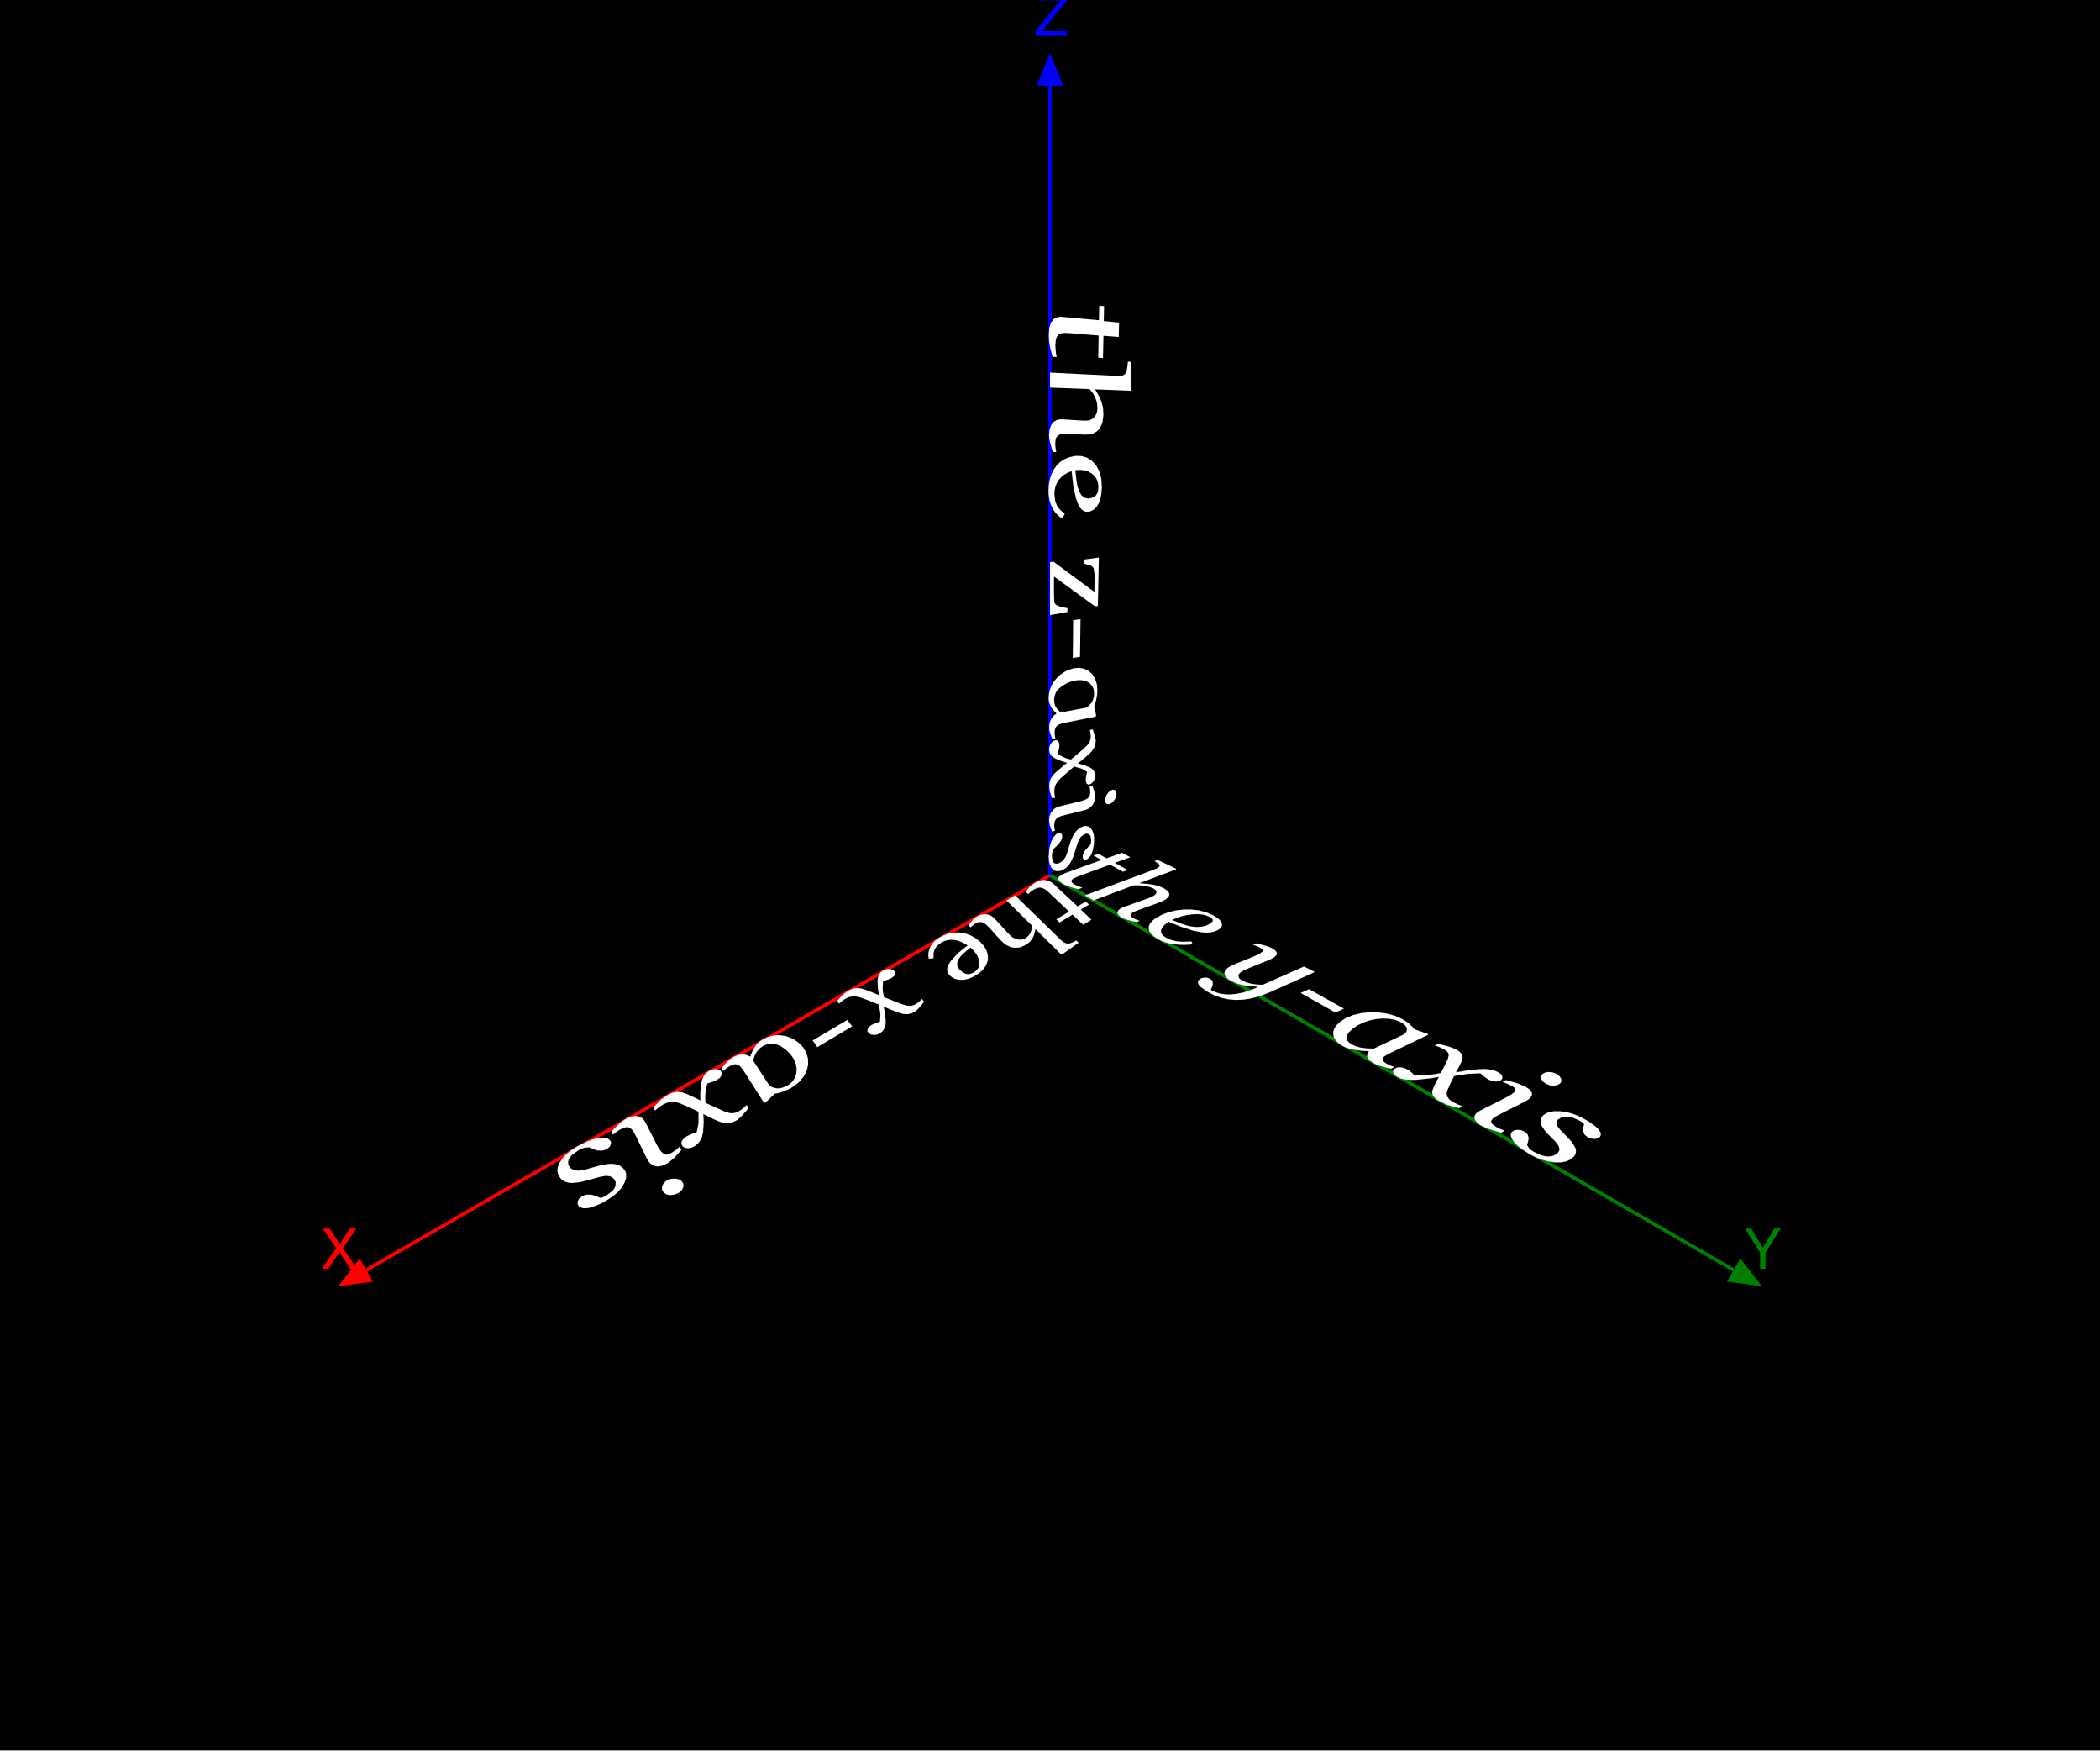
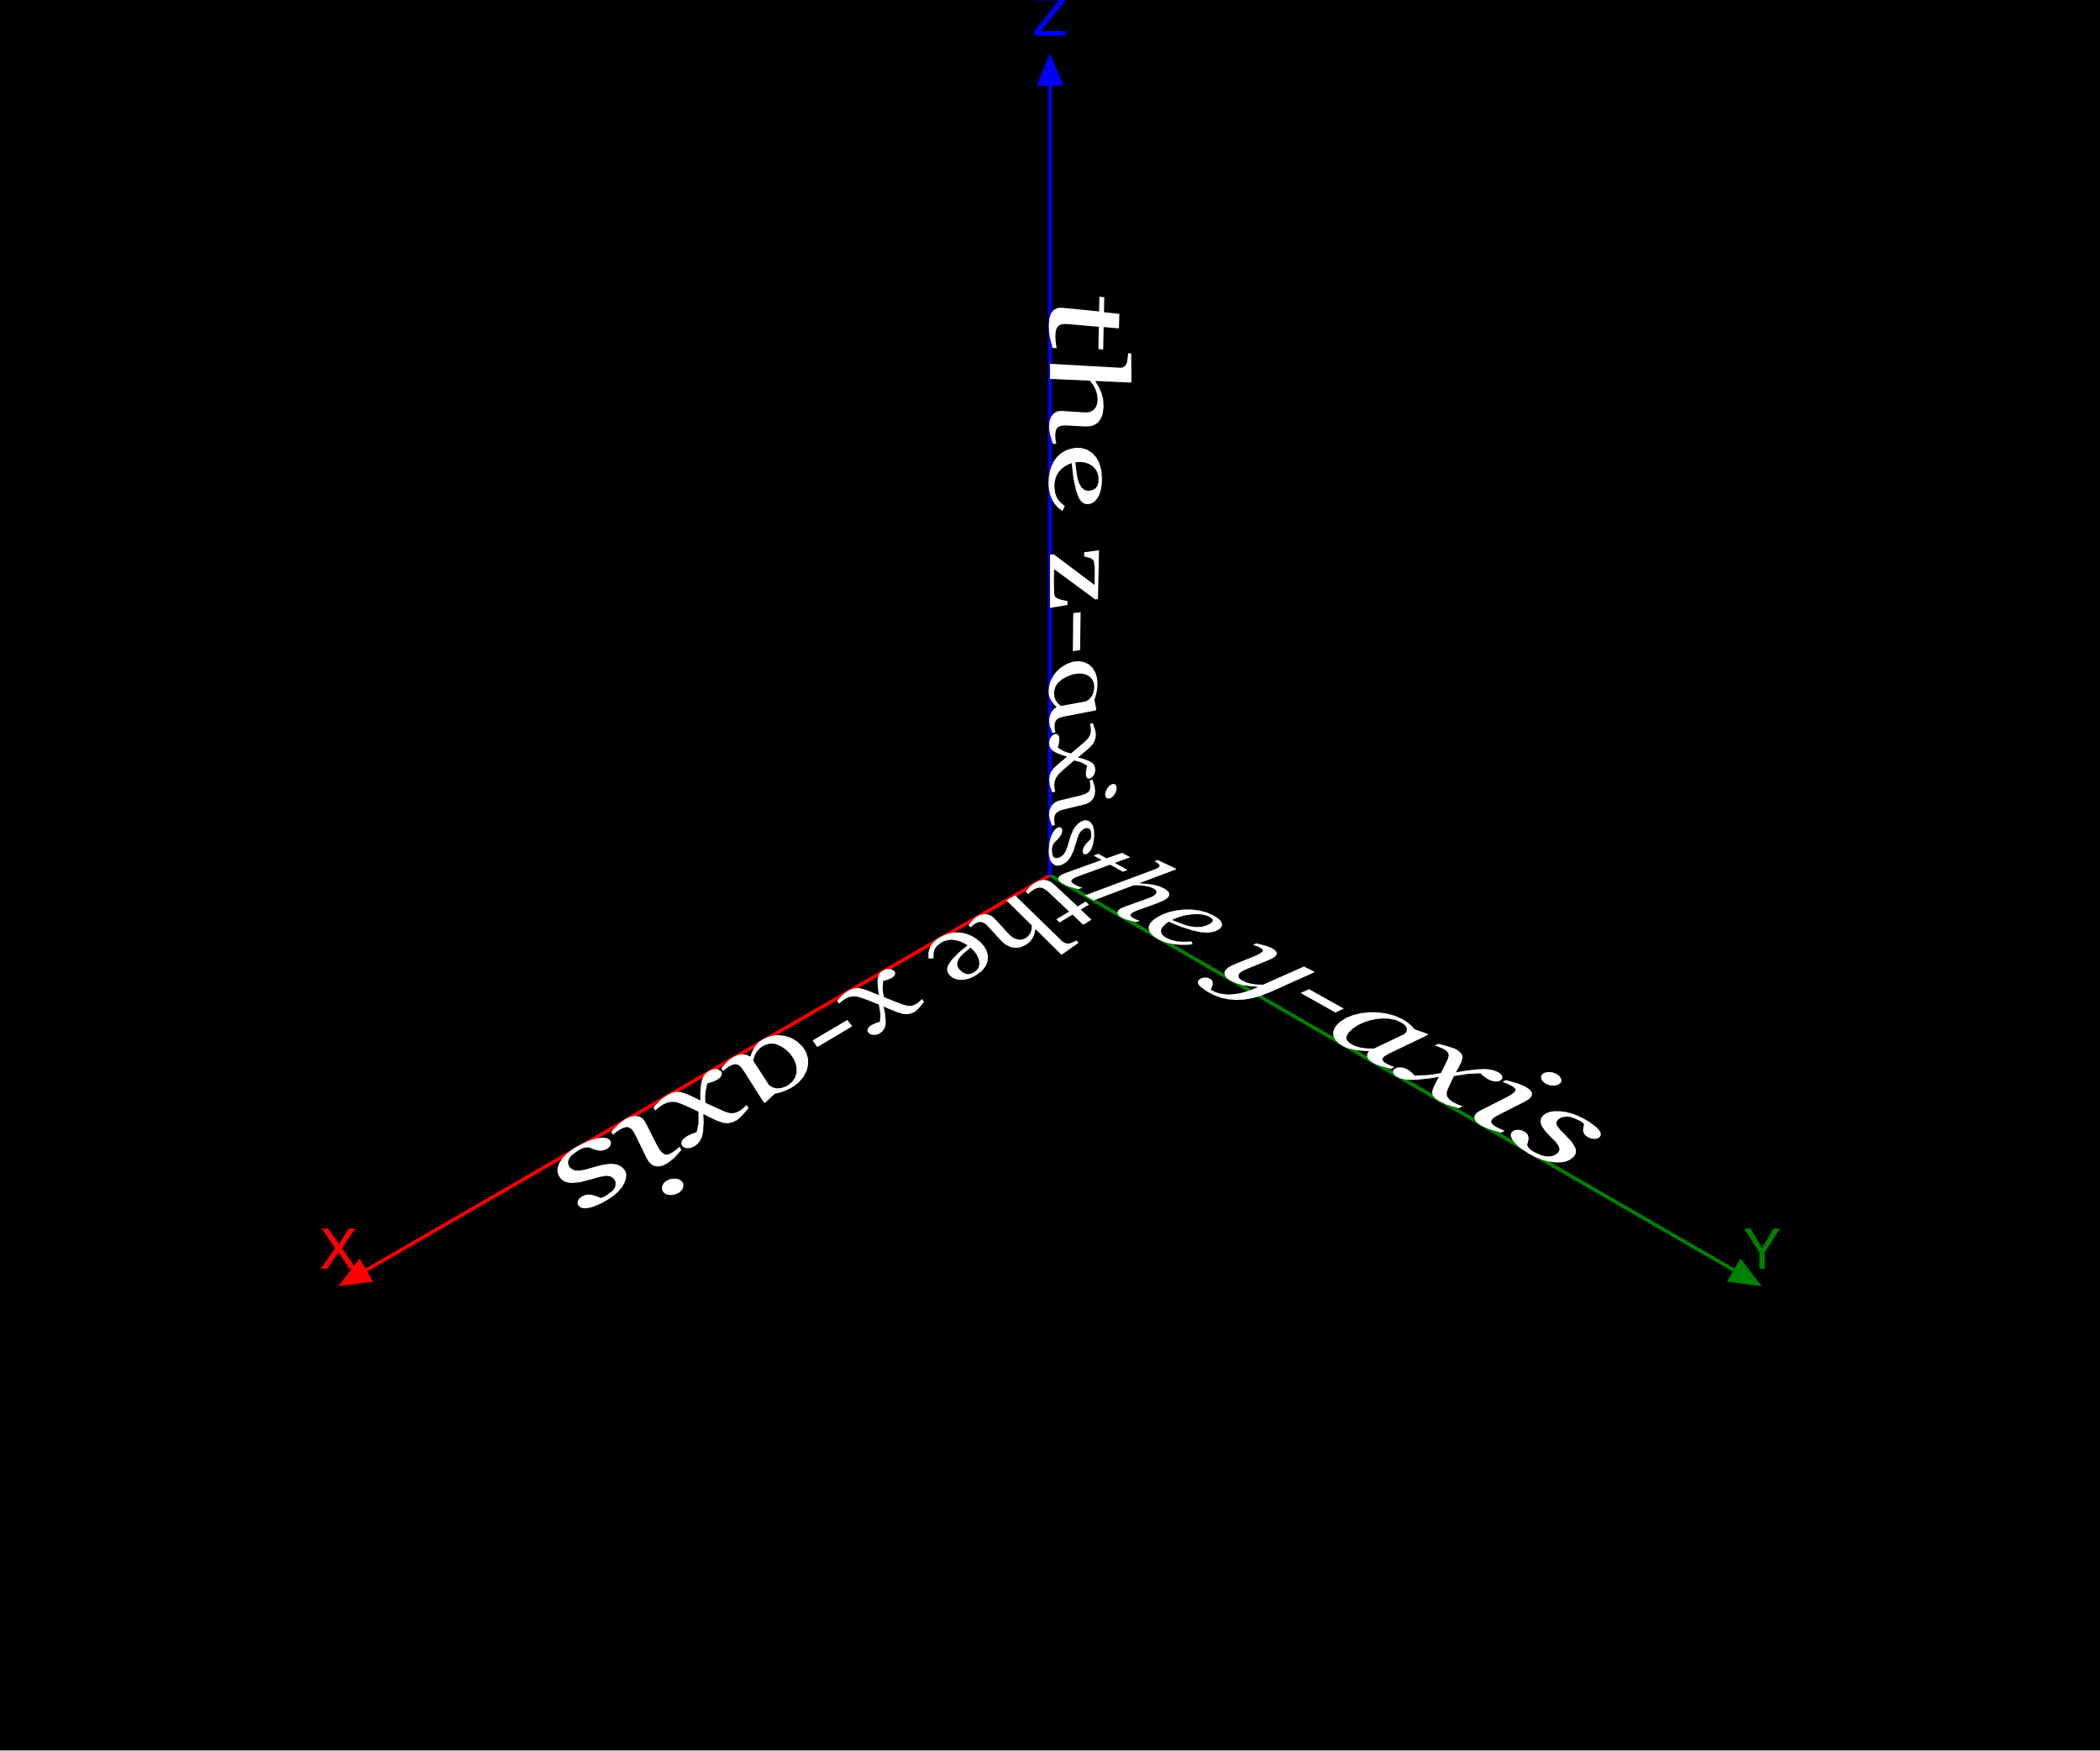
<svg xmlns="http://www.w3.org/2000/svg" xmlns:xlink="http://www.w3.org/1999/xlink" width="600pt" height="500pt" viewBox="0 0 600 500" version="1.1">
  <defs>
    <g>
      <symbol overflow="visible" id="glyph0-0">
        <path style="stroke:none;" d="M 0.516 0 L 0.516 -11.477 L 9.625 -11.477 L 9.625 0 Z M 8.188 -1.438 L 8.188 -10.039 L 1.953 -10.039 L 1.953 -1.438 Z M 8.188 -1.438 " />
      </symbol>
      <symbol overflow="visible" id="glyph0-1">
        <path style="stroke:none;" d="M 2.203 0 L 0.328 0 L 4.438 -5.883 L 0.586 -11.477 L 2.531 -11.477 L 5.461 -7.086 L 8.367 -11.477 L 10.219 -11.477 L 6.367 -5.883 L 10.406 0 L 8.477 0 L 5.383 -4.719 Z M 2.203 0 " />
      </symbol>
      <symbol overflow="visible" id="glyph0-2">
        <path style="stroke:none;" d="M 0.328 -11.477 L 2.141 -11.477 L 5.438 -5.961 L 8.734 -11.477 L 10.555 -11.477 L 6.219 -4.625 L 6.219 0 L 4.664 0 L 4.664 -4.625 Z M 0.328 -11.477 " />
      </symbol>
      <symbol overflow="visible" id="glyph0-3">
        <path style="stroke:none;" d="M 0.367 -1.289 L 7.406 -10.109 L 0.883 -10.109 L 0.883 -11.477 L 9.406 -11.477 L 9.406 -10.141 L 2.328 -1.367 L 9.406 -1.367 L 9.406 0 L 0.367 0 Z M 0.367 -1.289 " />
      </symbol>
    </g>
  </defs>
  <g id="surface90">
    <rect x="0" y="0" width="600" height="500" style="fill:rgb(0%,0%,0%);fill-opacity:1;stroke:none;" />
    <path style="fill:none;stroke-width:1;stroke-linecap:butt;stroke-linejoin:miter;stroke:rgb(100%,0%,0%);stroke-opacity:1;stroke-miterlimit:10;" d="M 300 250 L 104.664 362.777 " />
    <path style=" stroke:none;fill-rule:nonzero;fill:rgb(100%,0%,0%);fill-opacity:1;" d="M 106.578 366.094 L 96.66 367.398 L 102.75 359.465 " />
    <g style="fill:rgb(100%,0%,0%);fill-opacity:1;">
-       <use xlink:href="#glyph0-1" x="91.623" y="362.397" />
+       <use xlink:href="#glyph0-1" x="91.326" y="362.397" />
    </g>
    <path style="fill:none;stroke-width:1;stroke-linecap:butt;stroke-linejoin:miter;stroke:rgb(0%,50.196%,0%);stroke-opacity:1;stroke-miterlimit:10;" d="M 300 250 L 495.336 362.777 " />
    <path style=" stroke:none;fill-rule:nonzero;fill:rgb(0%,50.196%,0%);fill-opacity:1;" d="M 497.25 359.465 L 503.34 367.398 L 493.422 366.094 " />
    <g style="fill:rgb(0%,50.196%,0%);fill-opacity:1;">
-       <use xlink:href="#glyph0-2" x="498.225" y="362.397" />
+       <use xlink:href="#glyph0-2" x="498.002" y="362.397" />
    </g>
    <path style="fill:none;stroke-width:1;stroke-linecap:butt;stroke-linejoin:miter;stroke:rgb(0%,0%,100%);stroke-opacity:1;stroke-miterlimit:10;" d="M 300 250 L 300 24.445 " />
    <path style=" stroke:none;fill-rule:nonzero;fill:rgb(0%,0%,100%);fill-opacity:1;" d="M 296.172 24.445 L 300 15.207 L 303.828 24.445 " />
    <g style="fill:rgb(0%,0%,100%);fill-opacity:1;">
-       <use xlink:href="#glyph0-3" x="295.48" y="10.205" />
+       <use xlink:href="#glyph0-3" x="295.113" y="10.205" />
    </g>
    <path style=" stroke:none;fill-rule:nonzero;fill:rgb(100%,100%,100%);fill-opacity:1;" d="M 295.836 252.094 L 297.027 251.551 L 298.125 251.344 L 299.148 251.445 L 300.102 251.84 L 300.625 252.188 L 301.121 252.594 L 307.895 258.906 L 310.188 257.516 L 311.141 258.387 L 308.793 259.816 L 311.852 262.707 L 309.5 264.16 L 306.422 261.258 L 302.738 263.496 L 301.801 262.594 L 305.449 260.387 L 299.855 255.105 L 299.102 254.434 L 298.395 253.93 L 297.699 253.621 L 297.004 253.527 L 296.258 253.676 L 295.379 254.086 L 294.508 254.691 L 293.762 255.375 L 293.047 254.688 L 294.184 253.336 L 294.883 252.715 Z M 277.316 264.895 L 276.711 264.25 L 278 262.695 L 278.543 262.191 L 279.191 261.754 L 280.297 261.277 L 281.375 261.125 L 282.387 261.258 L 283.238 261.625 L 283.809 262.047 L 284.434 262.652 L 287.941 266.488 L 288.73 267.277 L 289.383 267.797 L 290.297 268.23 L 291.234 268.414 L 292.18 268.324 L 293.066 267.945 L 293.848 267.305 L 294.418 266.457 L 294.754 265.457 L 294.812 264.355 L 287.547 257.191 L 290.027 255.758 L 303.043 268.438 L 303.465 268.836 L 303.883 269.148 L 304.809 269.516 L 305.672 269.477 L 306.539 269.141 L 307.52 268.648 L 308.176 269.277 L 303.473 272.625 L 303.129 272.582 L 295.898 265.434 L 295.844 265.469 L 295.5 266.871 L 295.012 268.023 L 294.258 269.016 L 293.051 269.926 L 291.676 270.531 L 290.961 270.68 L 290.219 270.727 L 289.496 270.672 L 288.797 270.523 L 287.516 269.949 L 286.742 269.363 L 285.785 268.453 L 282.758 265.105 L 282.043 264.367 L 281.336 263.773 L 280.637 263.438 L 279.992 263.348 L 279.34 263.488 L 278.59 263.844 L 277.906 264.34 Z M 272.023 279.172 L 271.41 278.676 L 270.969 278.141 L 270.707 277.57 L 270.605 276.961 L 270.688 276.312 L 270.922 275.637 L 271.871 274.203 L 273.895 272.109 L 276.461 270.027 L 275.449 269.43 L 274.449 268.977 L 273.473 268.66 L 272.504 268.484 L 271.574 268.453 L 270.668 268.566 L 269.805 268.824 L 268.961 269.227 L 267.758 270.125 L 267.031 271.141 L 266.723 272.316 L 266.73 273.711 L 265.348 273.84 L 265.242 272.973 L 265.277 272.121 L 265.469 271.281 L 265.797 270.457 L 266.281 269.68 L 266.891 268.965 L 267.633 268.324 L 268.488 267.754 L 269.773 267.113 L 271.055 266.664 L 272.34 266.406 L 273.625 266.332 L 274.914 266.445 L 276.156 266.742 L 277.383 267.223 L 278.566 267.887 L 280.035 269 L 281.148 270.234 L 281.906 271.582 L 282.273 273.012 L 282.215 274.449 L 281.664 275.895 L 280.605 277.27 L 278.977 278.5 L 277.941 279.066 L 276.945 279.492 L 275.98 279.762 L 275.047 279.887 L 274.184 279.879 L 273.383 279.758 L 272.668 279.52 Z M 275.078 277.75 L 276.059 278.203 L 276.918 278.25 L 277.676 278.043 L 278.316 277.707 L 279.074 277.109 L 279.559 276.395 L 279.801 275.555 L 279.777 274.598 L 279.516 273.594 L 279.008 272.602 L 278.27 271.629 L 277.289 270.668 L 275.387 272.258 L 274.504 273.137 L 273.902 273.934 L 273.492 274.992 L 273.547 275.977 L 274.082 276.895 Z M 248.316 295.199 L 247.84 294.59 L 247.883 293.938 L 248.324 293.305 L 248.992 292.781 L 250.227 292.219 L 251.426 291.809 L 251.551 289.664 L 251.102 286.961 L 248.32 285.84 L 245.93 284.957 L 244.848 284.676 L 243.742 284.602 L 242.652 284.785 L 241.574 285.258 L 240.594 285.934 L 239.727 286.68 L 239.188 285.891 L 240.855 284.062 L 242.375 282.988 L 243.496 282.477 L 244.609 282.227 L 245.887 282.297 L 247.441 282.762 L 249.516 283.59 L 251.168 284.27 L 250.852 282.488 L 250.711 280.367 L 250.82 279.273 L 251.113 278.418 L 251.617 277.754 L 252.324 277.219 L 253.074 276.898 L 253.855 276.777 L 254.629 276.863 L 255.293 277.184 L 255.715 277.652 L 255.77 278.219 L 255.438 278.824 L 254.676 279.402 L 253.57 279.863 L 252.312 280.238 L 252.184 282.168 L 252.285 283.469 L 252.586 284.836 L 255.262 285.906 L 257.887 286.902 L 259.207 287.266 L 260.199 287.32 L 261.039 287.113 L 261.859 286.715 L 262.711 286.062 L 263.43 285.348 L 264.016 286.145 L 262.566 287.945 L 261.539 288.93 L 260.438 289.453 L 259.289 289.707 L 257.996 289.625 L 256.426 289.16 L 254.066 288.219 L 252.461 287.508 L 252.859 289.438 L 253.07 291.68 L 252.984 292.922 L 252.637 293.879 L 252.09 294.609 L 251.367 295.18 L 250.613 295.512 L 249.77 295.637 L 248.977 295.535 Z M 233.523 299.102 L 232.176 297.203 L 242.098 291.332 L 243.477 293.16 Z M 214.281 301.789 L 214.406 301.719 L 214.77 300.707 L 215.379 299.445 L 216.328 298.145 L 217 297.52 L 217.844 296.953 L 219.117 296.332 L 220.41 295.922 L 221.727 295.715 L 223.062 295.719 L 224.402 295.926 L 225.672 296.328 L 226.887 296.93 L 228.055 297.734 L 229.422 299.086 L 230.355 300.648 L 230.852 302.352 L 230.887 304.137 L 230.48 305.867 L 229.574 307.582 L 228.223 309.176 L 226.434 310.516 L 225.141 311.219 L 223.758 311.789 L 222.461 312.195 L 221.367 312.426 L 218.656 314.969 L 218.242 314.938 L 212.734 306.281 L 212.082 305.312 L 211.418 304.535 L 210.719 304.098 L 210.031 303.98 L 209.27 304.16 L 208.32 304.617 L 207.418 305.246 L 206.598 305.953 L 206.082 305.121 L 207.863 303.176 L 208.598 302.547 L 209.59 301.902 L 210.871 301.348 L 212.137 301.16 L 213.312 301.316 Z M 219.746 309.977 L 220.688 310.582 L 221.938 310.875 L 222.664 310.859 L 223.449 310.711 L 224.305 310.406 L 225.219 309.922 L 226.344 309.012 L 227.109 307.879 L 227.535 306.582 L 227.605 305.195 L 227.348 303.82 L 226.711 302.387 L 225.75 301.012 L 224.484 299.801 L 222.996 298.777 L 221.449 298.18 L 220.625 298.074 L 219.758 298.141 L 218.855 298.391 L 217.91 298.848 L 217.008 299.508 L 216.242 300.363 L 215.633 301.477 L 215.172 302.926 Z M 195.047 327.465 L 194.629 326.73 L 194.797 325.941 L 195.391 325.184 L 196.219 324.551 L 197.676 323.875 L 199.062 323.379 L 199.578 320.797 L 199.562 317.551 L 196.711 316.207 L 194.254 315.148 L 193.121 314.809 L 191.922 314.723 L 190.695 314.945 L 189.43 315.508 L 188.234 316.316 L 187.152 317.211 L 186.703 316.266 L 188.859 314.078 L 190.715 312.789 L 192.031 312.176 L 193.297 311.875 L 194.68 311.961 L 196.301 312.516 L 198.422 313.508 L 200.109 314.324 L 200.078 312.191 L 200.297 309.652 L 200.609 308.344 L 201.082 307.324 L 201.746 306.527 L 202.613 305.891 L 203.488 305.508 L 204.363 305.363 L 205.191 305.469 L 205.863 305.848 L 206.242 306.406 L 206.203 307.086 L 205.738 307.809 L 204.805 308.5 L 203.512 309.047 L 202.07 309.5 L 201.59 311.809 L 201.473 313.363 L 201.562 315.004 L 204.309 316.285 L 207.008 317.484 L 208.391 317.918 L 209.469 317.98 L 210.426 317.738 L 211.395 317.258 L 212.438 316.473 L 213.348 315.617 L 213.852 316.57 L 211.957 318.734 L 210.656 319.918 L 209.359 320.547 L 208.059 320.848 L 206.652 320.754 L 205.016 320.195 L 202.594 319.062 L 200.957 318.207 L 201.051 320.527 L 200.891 323.227 L 200.574 324.719 L 200.027 325.871 L 199.293 326.754 L 198.398 327.441 L 197.512 327.844 L 196.566 327.992 L 195.711 327.871 Z M 175.117 324.129 L 174.656 323.203 L 176.988 320.902 L 178.688 319.656 L 180.203 318.973 L 181.555 318.758 L 182.711 318.945 L 183.582 319.473 L 184.082 320.066 L 184.594 320.941 L 187.742 327.168 L 188.371 328.254 L 189.082 329.16 L 189.77 329.668 L 190.398 329.836 L 191.141 329.664 L 192.141 329.148 L 193.215 328.359 L 194.16 327.551 L 194.68 328.496 L 192.559 330.82 L 190.809 332.227 L 189.262 332.977 L 187.906 333.211 L 186.766 332.988 L 185.824 332.375 L 185.285 331.723 L 184.75 330.82 L 181.645 324.457 L 181.059 323.355 L 180.465 322.551 L 179.758 322.066 L 179.012 321.941 L 178.16 322.145 L 177.109 322.656 L 176.074 323.348 Z M 189.66 340.688 L 189.16 339.887 L 189.129 338.945 L 189.57 338.012 L 190.461 337.238 L 191.57 336.766 L 192.781 336.641 L 193.914 336.84 L 194.742 337.34 L 195.23 338.109 L 195.25 339.027 L 194.836 339.934 L 193.996 340.676 L 192.809 341.215 L 191.574 341.375 L 190.473 341.191 Z M 164.883 327.465 L 167.84 326.008 L 169.234 325.512 L 170.574 325.164 L 171.797 324.988 L 172.805 325.008 L 173.617 325.219 L 174.223 325.625 L 174.547 326.172 L 174.535 326.859 L 174.199 327.559 L 173.508 328.125 L 172.715 328.504 L 171.957 328.68 L 170.645 328.617 L 169.359 328.191 L 168.25 327.719 L 167.016 327.836 L 166.227 328.09 L 165.262 328.582 L 163.445 329.891 L 162.863 330.551 L 162.48 331.219 L 162.32 331.871 L 162.359 332.504 L 162.602 333.113 L 163.043 333.691 L 164.055 334.289 L 165.438 334.391 L 167.281 334.07 L 169.598 333.395 L 171.855 332.773 L 174.156 332.434 L 175.266 332.465 L 176.289 332.656 L 177.227 333.047 L 178.031 333.668 L 178.664 334.523 L 178.934 335.508 L 178.855 336.621 L 178.418 337.875 L 177.68 339.16 L 176.637 340.387 L 175.301 341.562 L 173.66 342.676 L 171.812 343.719 L 169.41 344.727 L 168.227 345.035 L 167.09 345.156 L 166.109 345.004 L 165.363 344.516 L 165.035 343.914 L 165.043 343.188 L 165.426 342.441 L 166.195 341.809 L 166.973 341.426 L 167.703 341.23 L 169.09 341.266 L 170.363 341.68 L 171.594 342.184 L 172.453 341.887 L 173.344 341.41 L 175.012 340.133 L 175.527 339.484 L 175.824 338.836 L 175.902 337.629 L 175.328 336.621 L 174.336 335.996 L 173.074 335.871 L 171.371 336.172 L 169.004 336.836 L 165.883 337.656 L 163.449 337.914 L 162.48 337.832 L 161.617 337.605 L 160.879 337.238 L 160.262 336.723 L 159.562 335.719 L 159.254 334.633 L 159.348 333.457 L 159.82 332.195 L 160.66 330.922 L 161.773 329.711 L 163.188 328.555 Z M 154.227 334.164 Z M 154.227 334.164 " />
    <path style=" stroke:none;fill-rule:nonzero;fill:rgb(100%,100%,100%);fill-opacity:1;" d="M 303.629 252.406 L 302.688 251.719 L 302.324 251.082 L 302.496 250.488 L 303.164 249.941 L 303.754 249.641 L 304.441 249.359 L 314.723 245.648 L 312.43 244.383 L 313.805 243.891 L 316.152 245.18 L 320.586 243.602 L 322.938 244.871 L 318.52 246.48 L 322.195 248.5 L 320.812 249.008 L 317.168 246.996 L 308.691 250.082 L 307.574 250.512 L 306.73 250.918 L 306.223 251.32 L 306.07 251.719 L 306.328 252.148 L 307.043 252.652 L 308.082 253.152 L 309.25 253.582 L 308.098 254.004 L 305.777 253.359 L 304.707 252.957 Z M 325.637 263.012 L 324.613 263.41 L 321.992 262.703 L 321.133 262.398 L 320.375 262.023 L 319.539 261.379 L 319.246 260.738 L 319.426 260.129 L 319.996 259.613 L 320.668 259.262 L 321.633 258.871 L 327.625 256.734 L 328.824 256.266 L 329.602 255.887 L 330.223 255.363 L 330.453 254.832 L 330.262 254.305 L 329.621 253.816 L 328.582 253.387 L 327.234 253.078 L 325.645 252.902 L 323.906 252.879 L 312.453 257.191 L 309.973 255.758 L 329.809 248.359 L 330.383 248.137 L 330.836 247.918 L 331.332 247.426 L 331.223 246.969 L 330.668 246.508 L 329.871 245.984 L 330.777 245.648 L 336.047 248.156 L 336.008 248.336 L 325.551 252.266 L 325.605 252.293 L 327.816 252.473 L 329.633 252.734 L 331.203 253.141 L 332.672 253.801 L 333.688 254.551 L 333.961 254.949 L 334.078 255.363 L 334.047 255.77 L 333.867 256.164 L 333.062 256.895 L 332.207 257.352 L 330.848 257.922 L 325.699 259.777 L 324.539 260.223 L 323.605 260.664 L 323.09 261.09 L 322.973 261.48 L 323.234 261.863 L 323.855 262.297 L 324.699 262.684 Z M 348.301 265.441 L 347.621 265.828 L 346.855 266.113 L 346.02 266.297 L 345.102 266.391 L 344.113 266.379 L 343.059 266.277 L 340.773 265.797 L 337.363 264.707 L 333.914 263.289 L 333.039 263.918 L 332.387 264.535 L 331.941 265.137 L 331.727 265.73 L 331.73 266.297 L 331.973 266.836 L 332.441 267.348 L 333.145 267.836 L 334.672 268.516 L 336.344 268.895 L 338.234 269.004 L 340.422 268.906 L 340.738 269.738 L 339.387 269.863 L 338.031 269.902 L 336.684 269.844 L 335.344 269.695 L 334.059 269.453 L 332.867 269.125 L 331.777 268.711 L 330.797 268.219 L 329.676 267.473 L 328.867 266.715 L 328.371 265.945 L 328.18 265.168 L 328.289 264.383 L 328.695 263.621 L 329.398 262.871 L 330.391 262.137 L 332.062 261.23 L 333.926 260.535 L 335.965 260.051 L 338.133 259.793 L 340.324 259.777 L 342.547 260.043 L 344.691 260.598 L 346.664 261.473 L 347.598 262.039 L 348.316 262.59 L 348.809 263.129 L 349.078 263.66 L 349.152 264.156 L 349.047 264.621 L 348.762 265.047 Z M 345.898 263.738 L 346.484 263.152 L 346.477 262.66 L 346.105 262.234 L 345.543 261.883 L 344.59 261.473 L 343.473 261.223 L 342.191 261.117 L 340.746 261.168 L 339.23 261.355 L 337.746 261.688 L 336.297 262.156 L 334.867 262.77 L 337.484 263.816 L 338.914 264.297 L 340.195 264.609 L 341.852 264.797 L 343.355 264.715 L 344.699 264.359 Z M 359.418 281.93 L 359.324 281.875 L 357.035 281.68 L 355.035 281.383 L 353.223 280.871 L 351.516 280.07 L 350.852 279.625 L 350.352 279.168 L 350.023 278.695 L 349.855 278.207 L 349.855 277.719 L 350.016 277.262 L 350.82 276.426 L 351.59 275.957 L 353.102 275.266 L 358.137 273.234 L 359.352 272.707 L 360.223 272.203 L 360.715 271.762 L 360.836 271.406 L 360.57 271.047 L 359.895 270.609 L 358.941 270.203 L 357.973 269.863 L 358.973 269.453 L 361.715 270.164 L 363.402 270.82 L 364.371 271.488 L 364.812 272.137 L 364.723 272.77 L 364.121 273.398 L 363.469 273.789 L 362.535 274.223 L 356.656 276.617 L 355.422 277.16 L 354.621 277.59 L 354.004 278.195 L 353.805 278.824 L 354.066 279.441 L 354.812 280.031 L 356.059 280.602 L 357.508 280.996 L 359.109 281.215 L 360.812 281.281 L 372.543 276.082 L 375.465 277.504 L 375.48 277.742 L 363.207 283.266 L 360.52 284.336 L 357.965 285.09 L 355.539 285.516 L 353.254 285.637 L 351.008 285.465 L 348.949 285.031 L 346.992 284.32 L 345.066 283.328 L 343.125 281.984 L 342.617 281.441 L 342.336 280.965 L 342.238 280.547 L 342.316 280.203 L 342.809 279.664 L 343.426 279.355 L 344.184 279.215 L 344.988 279.273 L 345.758 279.59 L 346.219 279.941 L 346.461 280.348 L 346.523 281.145 L 346.254 282 L 345.93 282.715 L 346.305 282.934 L 347.309 283.406 L 348.551 283.785 L 349.969 284.016 L 351.5 284.059 L 353.293 283.879 L 355.223 283.48 L 357.273 282.832 Z M 383.965 288.113 L 381.523 289.219 L 371.602 283.625 L 374.035 282.559 Z M 391.109 300.312 L 390.984 300.238 L 389.488 300.168 L 387.578 299.973 L 385.539 299.555 L 384.523 299.203 L 383.555 298.727 L 382.438 297.965 L 381.621 297.156 L 381.105 296.301 L 380.891 295.402 L 380.965 294.477 L 381.34 293.574 L 382.004 292.684 L 382.957 291.809 L 384.633 290.734 L 386.652 289.926 L 388.914 289.387 L 391.332 289.133 L 393.734 289.164 L 396.188 289.512 L 398.543 290.145 L 400.641 291.082 L 401.809 291.797 L 402.816 292.582 L 403.602 293.34 L 404.125 293.996 L 407.957 295.34 L 408 295.605 L 397.648 300.578 L 396.441 301.184 L 395.492 301.77 L 395.02 302.324 L 394.988 302.812 L 395.387 303.301 L 396.211 303.863 L 397.27 304.367 L 398.41 304.797 L 397.355 305.312 L 394.281 304.449 L 393.25 304.062 L 392.148 303.5 L 391.117 302.719 L 390.617 301.883 L 390.621 301.055 Z M 401.238 295.387 L 401.852 294.695 L 401.988 293.859 L 401.824 293.402 L 401.477 292.926 L 400.906 292.43 L 400.094 291.922 L 398.684 291.34 L 397.039 291.012 L 395.23 290.918 L 393.355 291.062 L 391.539 291.414 L 389.691 292.02 L 387.953 292.836 L 386.48 293.84 L 385.285 294.973 L 384.703 296.094 L 384.695 296.66 L 384.938 297.234 L 385.457 297.797 L 386.273 298.359 L 387.379 298.859 L 388.734 299.23 L 390.422 299.453 L 392.539 299.516 Z M 428.949 308.469 L 428.156 308.883 L 427.148 308.926 L 426.066 308.68 L 425.082 308.254 L 423.891 307.414 L 422.941 306.59 L 419.586 306.734 L 415.441 307.367 L 414.348 309.57 L 413.516 311.484 L 413.328 312.348 L 413.488 313.207 L 414.066 314.023 L 415.109 314.793 L 416.465 315.457 L 417.906 316.02 L 416.766 316.559 L 413.332 315.523 L 411.172 314.492 L 410.043 313.691 L 409.348 312.863 L 409.156 311.867 L 409.543 310.613 L 410.398 308.941 L 411.105 307.621 L 408.273 308.066 L 404.797 308.426 L 402.938 308.473 L 401.434 308.348 L 400.191 308.047 L 399.129 307.57 L 398.418 307.035 L 398.039 306.453 L 398.016 305.859 L 398.414 305.32 L 399.109 304.957 L 400.051 304.852 L 401.141 305.035 L 402.277 305.543 L 403.293 306.324 L 404.215 307.227 L 407.434 307.105 L 409.535 306.879 L 411.676 306.504 L 412.734 304.426 L 413.676 302.43 L 413.926 301.453 L 413.766 300.742 L 413.246 300.164 L 412.422 299.617 L 411.199 299.074 L 409.906 298.625 L 411.016 298.148 L 414.168 299.02 L 415.945 299.66 L 417.02 300.387 L 417.695 301.176 L 417.895 302.098 L 417.566 303.262 L 416.688 305.055 L 415.969 306.305 L 418.898 305.805 L 422.316 305.418 L 424.238 305.352 L 425.781 305.5 L 427.035 305.816 L 428.09 306.273 L 428.793 306.777 L 429.207 307.367 L 429.273 307.949 Z M 429.906 322.98 L 428.844 323.555 L 425.262 322.438 L 423.203 321.52 L 421.926 320.586 L 421.305 319.66 L 421.266 318.781 L 421.738 318.039 L 422.387 317.539 L 423.391 316.977 L 430.43 313.418 L 431.594 312.762 L 432.516 312.098 L 432.949 311.535 L 432.988 311.082 L 432.594 310.621 L 431.715 310.062 L 430.488 309.504 L 429.27 309.035 L 430.289 308.512 L 433.613 309.457 L 435.734 310.332 L 437.027 311.203 L 437.66 312.055 L 437.703 312.859 L 437.223 313.617 L 436.59 314.113 L 435.648 314.672 L 428.617 318.242 L 427.375 318.914 L 426.5 319.527 L 426.059 320.148 L 426.09 320.719 L 426.574 321.281 L 427.5 321.91 L 428.656 322.484 Z M 445.793 309.445 L 445.023 309.918 L 443.969 310.121 L 442.789 310.016 L 441.664 309.586 L 440.828 308.961 L 440.363 308.203 L 440.289 307.441 L 440.645 306.824 L 441.391 306.375 L 442.418 306.199 L 443.547 306.297 L 444.605 306.695 L 445.527 307.348 L 446.039 308.098 L 446.133 308.832 Z M 436.934 329.605 L 434.262 327.812 L 433.25 326.918 L 432.445 326.027 L 431.891 325.176 L 431.645 324.434 L 431.695 323.789 L 432.043 323.25 L 432.648 322.879 L 433.512 322.715 L 434.477 322.781 L 435.371 323.133 L 436.059 323.605 L 436.484 324.105 L 436.77 325.066 L 436.594 326.113 L 436.309 327.047 L 436.805 327.922 L 437.344 328.438 L 438.23 329.016 L 440.379 329.996 L 441.363 330.242 L 442.301 330.34 L 443.148 330.277 L 443.914 330.07 L 444.586 329.727 L 445.16 329.246 L 445.586 328.348 L 445.305 327.316 L 444.387 326.078 L 442.91 324.598 L 441.523 323.148 L 440.469 321.609 L 440.195 320.824 L 440.145 320.066 L 440.352 319.324 L 440.871 318.629 L 441.711 318 L 442.797 317.594 L 444.121 317.398 L 445.699 317.414 L 447.391 317.629 L 449.09 318.062 L 450.805 318.695 L 452.543 319.551 L 454.254 320.562 L 456.098 321.957 L 456.801 322.691 L 457.273 323.441 L 457.402 324.152 L 457.082 324.785 L 456.508 325.164 L 455.684 325.34 L 454.719 325.258 L 453.77 324.879 L 453.098 324.434 L 452.656 323.973 L 452.289 323.004 L 452.383 322.027 L 452.594 321.066 L 452.004 320.551 L 451.203 320.055 L 449.266 319.215 L 448.375 319.012 L 447.547 318.957 L 446.125 319.18 L 445.113 319.805 L 444.656 320.633 L 444.867 321.539 L 445.711 322.656 L 447.176 324.152 L 449.051 326.148 L 450.078 327.816 L 450.27 328.535 L 450.262 329.219 L 450.047 329.852 L 449.621 330.441 L 448.633 331.23 L 447.418 331.766 L 445.965 332.031 L 444.277 332.039 L 442.465 331.777 L 440.637 331.289 L 438.785 330.562 Z M 448.363 335.656 Z M 448.363 335.656 " />
-     <path style=" stroke:none;fill-rule:nonzero;fill:rgb(100%,100%,100%);fill-opacity:1;" d="M 299.66 95.633 L 299.816 93.621 L 300.285 92.137 L 301.051 91.145 L 302.082 90.621 L 302.789 90.516 L 303.535 90.52 L 313.988 91.484 L 314.066 87.309 L 315.457 87.449 L 315.367 91.703 L 319.742 92.152 L 319.633 96.262 L 315.277 95.91 L 315.141 102.262 L 313.781 102.176 L 313.902 95.844 L 305.375 95.152 L 304.207 95.105 L 303.242 95.219 L 302.48 95.578 L 301.945 96.207 L 301.637 97.203 L 301.531 98.672 L 301.633 100.359 L 301.891 101.996 L 300.723 101.922 L 299.973 99.02 L 299.742 97.477 Z M 301.789 129.109 L 300.805 129.113 L 299.992 126.332 L 299.801 125.289 L 299.734 124.195 L 299.898 122.594 L 300.383 121.34 L 301.113 120.441 L 301.984 119.949 L 302.738 119.801 L 303.699 119.789 L 309.359 120.141 L 310.523 120.145 L 311.359 120.02 L 312.254 119.559 L 312.945 118.828 L 313.395 117.828 L 313.562 116.582 L 313.438 115.176 L 313.008 113.75 L 312.305 112.371 L 311.336 111.148 L 300 110.711 L 300 106.43 L 319.574 107.406 L 320.137 107.422 L 320.629 107.352 L 321.445 106.848 L 321.895 105.977 L 322.102 104.781 L 322.25 103.297 L 323.121 103.348 L 323.188 111.332 L 322.965 111.613 L 312.938 111.215 L 312.934 111.305 L 313.984 113.113 L 314.719 114.773 L 315.156 116.5 L 315.262 118.559 L 315.02 120.457 L 314.754 121.285 L 314.383 122.039 L 313.938 122.68 L 313.426 123.207 L 312.219 123.891 L 311.277 124.086 L 309.93 124.152 L 305.113 123.91 L 303.992 123.902 L 303.004 124.023 L 302.27 124.395 L 301.805 124.957 L 301.57 125.75 L 301.484 126.848 L 301.582 128 Z M 311.73 145.988 L 311.004 146.18 L 310.324 146.18 L 309.707 145.996 L 309.133 145.629 L 308.625 145.066 L 308.164 144.336 L 307.418 142.344 L 306.648 138.762 L 306.168 134.559 L 305.059 135.02 L 304.078 135.59 L 303.238 136.258 L 302.531 137.047 L 301.977 137.922 L 301.582 138.895 L 301.344 139.945 L 301.258 141.09 L 301.445 142.98 L 302.004 144.48 L 302.93 145.695 L 304.207 146.758 L 303.578 148.148 L 302.73 147.594 L 301.957 146.91 L 301.277 146.082 L 300.68 145.121 L 300.203 144.039 L 299.855 142.879 L 299.648 141.637 L 299.574 140.328 L 299.668 138.531 L 299.953 136.891 L 300.43 135.402 L 301.09 134.074 L 301.926 132.91 L 302.922 131.953 L 304.07 131.188 L 305.363 130.633 L 307.215 130.215 L 308.949 130.254 L 310.559 130.727 L 311.996 131.629 L 313.188 132.918 L 314.098 134.637 L 314.664 136.738 L 314.809 139.195 L 314.73 140.574 L 314.551 141.801 L 314.27 142.871 L 313.887 143.805 L 313.434 144.57 L 312.922 145.199 L 312.355 145.664 Z M 312.156 142.152 L 313.043 141.609 L 313.531 140.867 L 313.762 140.02 L 313.82 139.172 L 313.73 138.008 L 313.395 136.984 L 312.824 136.078 L 312.004 135.309 L 311.004 134.711 L 309.871 134.348 L 308.609 134.215 L 307.211 134.324 L 307.594 137.473 L 307.895 139.027 L 308.273 140.234 L 308.977 141.457 L 309.855 142.18 L 310.914 142.402 Z M 313.664 173.094 L 312.867 173.203 L 301.156 164.676 L 301.133 166.195 L 301.121 167.977 L 301.141 169.543 L 301.203 171.598 L 301.32 172.234 L 301.602 172.672 L 302.434 173.125 L 303.59 173.441 L 304.973 173.715 L 304.961 174.836 L 300 175.684 L 300 160.551 L 301.031 160.457 L 312.68 169.09 L 312.727 166.645 L 312.734 164.086 L 312.492 162.418 L 312.184 161.91 L 311.555 161.516 L 309.723 161 L 309.742 159.828 L 313.961 159.254 Z M 308.574 187.625 L 306.508 187.934 L 306.617 177.133 L 308.723 176.879 Z M 301.812 203.855 L 301.812 203.738 L 301.191 203.137 L 300.469 202.25 L 299.867 201.066 L 299.676 200.316 L 299.609 199.441 L 299.703 198.191 L 299.977 196.992 L 300.426 195.848 L 301.062 194.754 L 301.855 193.742 L 302.777 192.863 L 303.824 192.105 L 304.996 191.473 L 306.672 190.898 L 308.277 190.762 L 309.758 191.023 L 311.062 191.664 L 312.105 192.617 L 312.902 193.926 L 313.402 195.504 L 313.539 197.301 L 313.453 198.5 L 313.242 199.707 L 312.957 200.801 L 312.645 201.684 L 313.191 204.43 L 312.992 204.723 L 304.531 206.395 L 303.516 206.621 L 302.629 206.91 L 301.984 207.328 L 301.582 207.832 L 301.379 208.473 L 301.309 209.336 L 301.387 210.203 L 301.562 211.023 L 300.695 211.203 L 299.984 209.297 L 299.824 208.547 L 299.766 207.586 L 299.91 206.414 L 300.344 205.359 L 301 204.477 Z M 310.266 202.152 L 311.094 201.629 L 311.836 200.785 L 312.141 200.234 L 312.379 199.602 L 312.539 198.863 L 312.605 198.02 L 312.473 196.871 L 312.023 195.906 L 311.305 195.133 L 310.352 194.594 L 309.246 194.305 L 307.906 194.285 L 306.445 194.543 L 304.941 195.109 L 303.461 195.93 L 302.273 196.957 L 301.809 197.582 L 301.457 198.305 L 301.238 199.117 L 301.164 200.031 L 301.27 200.969 L 301.594 201.859 L 302.184 202.695 L 303.094 203.508 Z M 311.59 223.973 L 310.961 224.133 L 310.523 223.883 L 310.273 223.344 L 310.199 222.656 L 310.352 221.516 L 310.59 220.449 L 309.109 219.586 L 306.91 218.949 L 304.785 220.746 L 302.996 222.34 L 302.277 223.105 L 301.703 223.969 L 301.344 224.906 L 301.219 225.93 L 301.301 226.934 L 301.492 227.863 L 300.621 228.043 L 299.934 226.105 L 299.773 224.512 L 299.883 223.422 L 300.199 222.426 L 300.859 221.41 L 301.961 220.316 L 303.59 218.949 L 304.891 217.879 L 303.344 217.441 L 301.574 216.719 L 300.73 216.184 L 300.164 215.59 L 299.848 214.891 L 299.742 214.074 L 299.836 213.305 L 300.113 212.594 L 300.562 211.98 L 301.152 211.559 L 301.746 211.414 L 302.242 211.617 L 302.578 212.156 L 302.684 213.039 L 302.527 214.148 L 302.234 215.344 L 303.719 216.23 L 304.789 216.664 L 305.984 216.957 L 308.031 215.238 L 309.973 213.555 L 310.84 212.656 L 311.332 211.891 L 311.566 211.145 L 311.652 210.324 L 311.57 209.371 L 311.383 208.484 L 312.227 208.367 L 312.855 210.285 L 313.09 211.504 L 312.961 212.578 L 312.621 213.574 L 311.98 214.551 L 310.945 215.594 L 309.195 217.082 L 307.941 218.078 L 309.535 218.484 L 311.23 219.141 L 312.059 219.652 L 312.57 220.25 L 312.832 220.922 L 312.906 221.664 L 312.805 222.344 L 312.523 223.02 L 312.109 223.582 Z M 301.414 237.32 L 300.586 237.547 L 299.918 235.648 L 299.723 234.293 L 299.863 233.125 L 300.27 232.125 L 300.883 231.32 L 301.613 230.77 L 302.242 230.496 L 303.062 230.254 L 308.5 228.945 L 309.445 228.668 L 310.301 228.316 L 310.891 227.922 L 311.242 227.523 L 311.426 226.992 L 311.496 226.23 L 311.426 225.371 L 311.293 224.594 L 312.09 224.395 L 312.695 226.207 L 312.875 227.598 L 312.73 228.742 L 312.352 229.68 L 311.777 230.41 L 311.035 230.961 L 310.422 231.238 L 309.648 231.484 L 304.27 232.805 L 303.285 233.074 L 302.488 233.391 L 301.867 233.828 L 301.477 234.34 L 301.27 234.965 L 301.199 235.766 L 301.262 236.566 Z M 317.395 229.531 L 316.754 229.75 L 316.203 229.645 L 315.832 229.234 L 315.723 228.543 L 315.867 227.75 L 316.254 226.938 L 316.797 226.223 L 317.398 225.758 L 318.02 225.555 L 318.547 225.68 L 318.898 226.082 L 319 226.738 L 318.859 227.578 L 318.488 228.395 L 317.977 229.074 Z M 299.625 244.691 L 299.797 242.551 L 300.012 241.543 L 300.305 240.586 L 300.676 239.719 L 301.094 239.02 L 301.566 238.473 L 302.086 238.094 L 302.586 237.926 L 303.047 238 L 303.383 238.301 L 303.488 238.828 L 303.43 239.406 L 303.246 239.941 L 302.688 240.832 L 301.891 241.676 L 301.133 242.398 L 300.727 243.254 L 300.586 243.812 L 300.539 244.504 L 300.715 245.824 L 300.93 246.258 L 301.227 246.555 L 301.602 246.695 L 302.035 246.703 L 302.531 246.574 L 303.078 246.312 L 303.855 245.672 L 304.449 244.762 L 304.953 243.516 L 305.41 241.922 L 305.883 240.363 L 306.555 238.793 L 307.004 238.051 L 307.523 237.383 L 308.129 236.797 L 308.828 236.324 L 309.602 235.992 L 310.309 235.918 L 310.961 236.082 L 311.547 236.496 L 312.035 237.109 L 312.371 237.902 L 312.562 238.867 L 312.602 240.012 L 312.527 241.27 L 312.23 242.867 L 311.977 243.637 L 311.629 244.363 L 311.188 244.973 L 310.629 245.414 L 310.156 245.59 L 309.727 245.543 L 309.426 245.254 L 309.336 244.727 L 309.395 244.203 L 309.547 243.723 L 310.082 242.832 L 310.801 242.043 L 311.551 241.293 L 311.695 240.719 L 311.746 240.109 L 311.613 238.926 L 311.422 238.535 L 311.148 238.281 L 310.449 238.117 L 309.621 238.402 L 308.859 238.996 L 308.301 239.816 L 307.84 240.965 L 307.355 242.57 L 306.684 244.672 L 305.926 246.277 L 305.508 246.906 L 305.043 247.457 L 304.531 247.922 L 303.969 248.309 L 303.059 248.723 L 302.238 248.879 L 301.5 248.766 L 300.848 248.391 L 300.32 247.766 L 299.938 246.949 L 299.703 245.922 Z M 300 252.199 Z M 300 252.199 " />
+     <path style=" stroke:none;fill-rule:nonzero;fill:rgb(100%,100%,100%);fill-opacity:1;" d="M 299.656 93.047 L 299.816 91.016 L 300.289 89.527 L 301.055 88.531 L 302.09 88.012 L 302.797 87.91 L 303.547 87.918 L 314.035 88.957 L 314.117 84.75 L 315.512 84.898 L 315.418 89.184 L 319.812 89.664 L 319.699 93.801 L 315.328 93.418 L 315.195 99.816 L 313.828 99.723 L 313.949 93.348 L 305.391 92.594 L 304.223 92.539 L 303.254 92.648 L 302.488 93.008 L 301.953 93.637 L 301.641 94.637 L 301.535 96.117 L 301.637 97.816 L 301.898 99.469 L 300.727 99.383 L 299.973 96.457 L 299.738 94.902 Z M 301.793 126.77 L 300.805 126.766 L 299.992 123.961 L 299.801 122.91 L 299.734 121.809 L 299.898 120.199 L 300.383 118.938 L 301.117 118.035 L 301.988 117.547 L 302.746 117.402 L 303.715 117.395 L 309.395 117.781 L 310.559 117.793 L 311.395 117.676 L 312.297 117.215 L 312.988 116.48 L 313.441 115.477 L 313.605 114.227 L 313.484 112.809 L 313.055 111.371 L 312.348 109.977 L 311.375 108.738 L 300 108.234 L 300 103.922 L 319.641 105.023 L 320.207 105.043 L 320.699 104.977 L 321.516 104.473 L 321.965 103.598 L 322.176 102.398 L 322.324 100.902 L 323.199 100.961 L 323.266 109 L 323.043 109.281 L 312.98 108.82 L 312.98 108.91 L 314.035 110.734 L 314.77 112.41 L 315.207 114.152 L 315.312 116.227 L 315.07 118.137 L 314.801 118.969 L 314.43 119.723 L 313.984 120.367 L 313.473 120.895 L 312.262 121.574 L 311.316 121.766 L 309.965 121.824 L 305.129 121.551 L 304.004 121.539 L 303.016 121.656 L 302.277 122.027 L 301.812 122.586 L 301.574 123.383 L 301.492 124.488 L 301.586 125.652 Z M 311.77 143.82 L 311.039 144.008 L 310.359 144.004 L 309.738 143.812 L 309.164 143.445 L 308.652 142.875 L 308.191 142.137 L 307.441 140.125 L 306.672 136.512 L 306.191 132.281 L 305.074 132.738 L 304.094 133.305 L 303.246 133.977 L 302.539 134.766 L 301.984 135.645 L 301.586 136.617 L 301.348 137.676 L 301.262 138.828 L 301.449 140.73 L 302.008 142.246 L 302.941 143.477 L 304.223 144.547 L 303.59 145.945 L 302.738 145.383 L 301.965 144.691 L 301.281 143.852 L 300.68 142.883 L 300.203 141.789 L 299.855 140.621 L 299.645 139.367 L 299.57 138.051 L 299.668 136.242 L 299.953 134.594 L 300.43 133.098 L 301.094 131.762 L 301.934 130.594 L 302.93 129.637 L 304.082 128.875 L 305.383 128.324 L 307.238 127.914 L 308.98 127.965 L 310.594 128.449 L 312.035 129.367 L 313.23 130.672 L 314.145 132.406 L 314.715 134.523 L 314.859 137 L 314.777 138.387 L 314.598 139.621 L 314.316 140.699 L 313.93 141.633 L 313.477 142.402 L 312.961 143.031 L 312.395 143.496 Z M 312.195 139.961 L 313.082 139.418 L 313.574 138.676 L 313.805 137.824 L 313.863 136.969 L 313.773 135.797 L 313.438 134.766 L 312.867 133.848 L 312.043 133.07 L 311.043 132.461 L 309.902 132.09 L 308.641 131.949 L 307.234 132.051 L 307.621 135.223 L 307.922 136.789 L 308.301 138.008 L 309.004 139.242 L 309.887 139.977 L 310.949 140.203 Z M 313.707 171.109 L 312.906 171.215 L 301.16 162.566 L 301.137 164.098 L 301.125 165.891 L 301.145 167.465 L 301.207 169.535 L 301.324 170.176 L 301.609 170.621 L 302.441 171.078 L 303.602 171.406 L 304.988 171.688 L 304.977 172.816 L 300 173.641 L 300 158.41 L 301.035 158.324 L 312.719 167.074 L 312.766 164.617 L 312.777 162.039 L 312.531 160.359 L 312.223 159.848 L 311.594 159.445 L 309.754 158.918 L 309.773 157.734 L 314.004 157.184 Z M 308.602 185.703 L 306.527 186.004 L 306.641 175.137 L 308.75 174.891 Z M 301.816 202 L 301.816 201.879 L 301.191 201.27 L 300.473 200.375 L 299.867 199.18 L 299.676 198.426 L 299.609 197.547 L 299.699 196.289 L 299.977 195.086 L 300.43 193.934 L 301.062 192.84 L 301.863 191.824 L 302.785 190.941 L 303.836 190.188 L 305.012 189.559 L 306.691 188.988 L 308.301 188.859 L 309.789 189.129 L 311.098 189.781 L 312.145 190.746 L 312.941 192.07 L 313.445 193.66 L 313.578 195.465 L 313.492 196.672 L 313.281 197.887 L 312.996 198.984 L 312.684 199.871 L 313.23 202.637 L 313.031 202.93 L 304.543 204.566 L 303.523 204.789 L 302.637 205.074 L 301.988 205.496 L 301.586 205.996 L 301.383 206.641 L 301.312 207.508 L 301.391 208.383 L 301.566 209.207 L 300.695 209.383 L 299.984 207.461 L 299.824 206.711 L 299.766 205.742 L 299.91 204.562 L 300.344 203.5 L 301.004 202.617 Z M 310.297 200.332 L 311.129 199.809 L 311.871 198.961 L 312.176 198.41 L 312.414 197.777 L 312.578 197.031 L 312.641 196.184 L 312.508 195.027 L 312.059 194.055 L 311.336 193.273 L 310.383 192.723 L 309.273 192.426 L 307.934 192.402 L 306.465 192.652 L 304.957 193.215 L 303.473 194.031 L 302.281 195.062 L 301.812 195.688 L 301.461 196.414 L 301.242 197.227 L 301.168 198.145 L 301.273 199.094 L 301.598 199.988 L 302.191 200.832 L 303.102 201.656 Z M 311.621 222.285 L 310.992 222.445 L 310.555 222.191 L 310.305 221.645 L 310.227 220.953 L 310.379 219.809 L 310.621 218.738 L 309.137 217.863 L 306.93 217.211 L 304.797 219.008 L 303.008 220.598 L 302.281 221.367 L 301.711 222.23 L 301.352 223.172 L 301.223 224.199 L 301.305 225.211 L 301.496 226.148 L 300.625 226.324 L 299.934 224.371 L 299.773 222.77 L 299.883 221.672 L 300.199 220.672 L 300.859 219.656 L 301.969 218.559 L 303.602 217.191 L 304.906 216.121 L 303.355 215.676 L 301.578 214.938 L 300.73 214.395 L 300.164 213.793 L 299.848 213.09 L 299.742 212.266 L 299.836 211.492 L 300.113 210.777 L 300.562 210.164 L 301.156 209.746 L 301.75 209.602 L 302.25 209.809 L 302.586 210.352 L 302.691 211.242 L 302.535 212.355 L 302.238 213.559 L 303.73 214.461 L 304.801 214.902 L 306.004 215.203 L 308.055 213.48 L 310 211.797 L 310.871 210.898 L 311.363 210.133 L 311.602 209.383 L 311.688 208.559 L 311.602 207.598 L 311.414 206.707 L 312.262 206.594 L 312.895 208.527 L 313.125 209.754 L 312.996 210.832 L 312.656 211.832 L 312.016 212.809 L 310.977 213.855 L 309.219 215.344 L 307.965 216.34 L 309.562 216.758 L 311.266 217.422 L 312.094 217.941 L 312.605 218.547 L 312.867 219.223 L 312.941 219.969 L 312.84 220.652 L 312.559 221.332 L 312.141 221.895 Z M 301.418 235.66 L 300.586 235.883 L 299.918 233.973 L 299.723 232.605 L 299.863 231.43 L 300.27 230.43 L 300.887 229.621 L 301.621 229.074 L 302.25 228.797 L 303.07 228.562 L 308.527 227.27 L 309.473 227 L 310.332 226.648 L 310.922 226.254 L 311.273 225.855 L 311.461 225.32 L 311.527 224.559 L 311.457 223.691 L 311.324 222.91 L 312.125 222.711 L 312.73 224.539 L 312.91 225.938 L 312.77 227.09 L 312.387 228.031 L 311.809 228.762 L 311.066 229.312 L 310.453 229.586 L 309.676 229.828 L 304.281 231.129 L 303.293 231.398 L 302.496 231.711 L 301.871 232.148 L 301.48 232.664 L 301.273 233.289 L 301.203 234.094 L 301.266 234.902 Z M 317.441 227.906 L 316.801 228.121 L 316.25 228.016 L 315.875 227.598 L 315.766 226.906 L 315.91 226.109 L 316.301 225.293 L 316.844 224.578 L 317.445 224.109 L 318.07 223.91 L 318.598 224.039 L 318.949 224.445 L 319.051 225.105 L 318.91 225.949 L 318.539 226.77 L 318.027 227.453 Z M 299.625 243.066 L 299.797 240.91 L 300.012 239.898 L 300.309 238.938 L 300.68 238.066 L 301.098 237.367 L 301.57 236.82 L 302.09 236.441 L 302.594 236.273 L 303.055 236.352 L 303.391 236.656 L 303.5 237.188 L 303.438 237.766 L 303.254 238.305 L 302.695 239.195 L 301.898 240.043 L 301.137 240.766 L 300.73 241.621 L 300.59 242.184 L 300.543 242.883 L 300.715 244.207 L 300.934 244.645 L 301.23 244.945 L 301.605 245.09 L 302.043 245.102 L 302.535 244.973 L 303.086 244.711 L 303.867 244.074 L 304.465 243.156 L 304.965 241.906 L 305.426 240.309 L 305.898 238.742 L 306.574 237.164 L 307.023 236.422 L 307.543 235.754 L 308.152 235.164 L 308.852 234.695 L 309.629 234.363 L 310.34 234.293 L 310.988 234.465 L 311.578 234.883 L 312.07 235.5 L 312.402 236.297 L 312.594 237.27 L 312.637 238.422 L 312.562 239.688 L 312.262 241.293 L 312.008 242.066 L 311.66 242.793 L 311.215 243.402 L 310.656 243.848 L 310.184 244.02 L 309.754 243.973 L 309.453 243.68 L 309.359 243.148 L 309.418 242.621 L 309.57 242.137 L 310.109 241.246 L 310.832 240.457 L 311.586 239.707 L 311.73 239.129 L 311.777 238.516 L 311.645 237.324 L 311.453 236.93 L 311.176 236.676 L 310.48 236.508 L 309.648 236.789 L 308.883 237.383 L 308.324 238.203 L 307.863 239.359 L 307.375 240.973 L 306.703 243.078 L 305.941 244.691 L 305.523 245.32 L 305.055 245.875 L 304.543 246.34 L 303.98 246.723 L 303.07 247.133 L 302.242 247.289 L 301.508 247.172 L 300.852 246.789 L 300.32 246.16 L 299.938 245.336 L 299.703 244.301 Z M 300 250.617 Z M 300 250.617 " />
  </g>
</svg>
